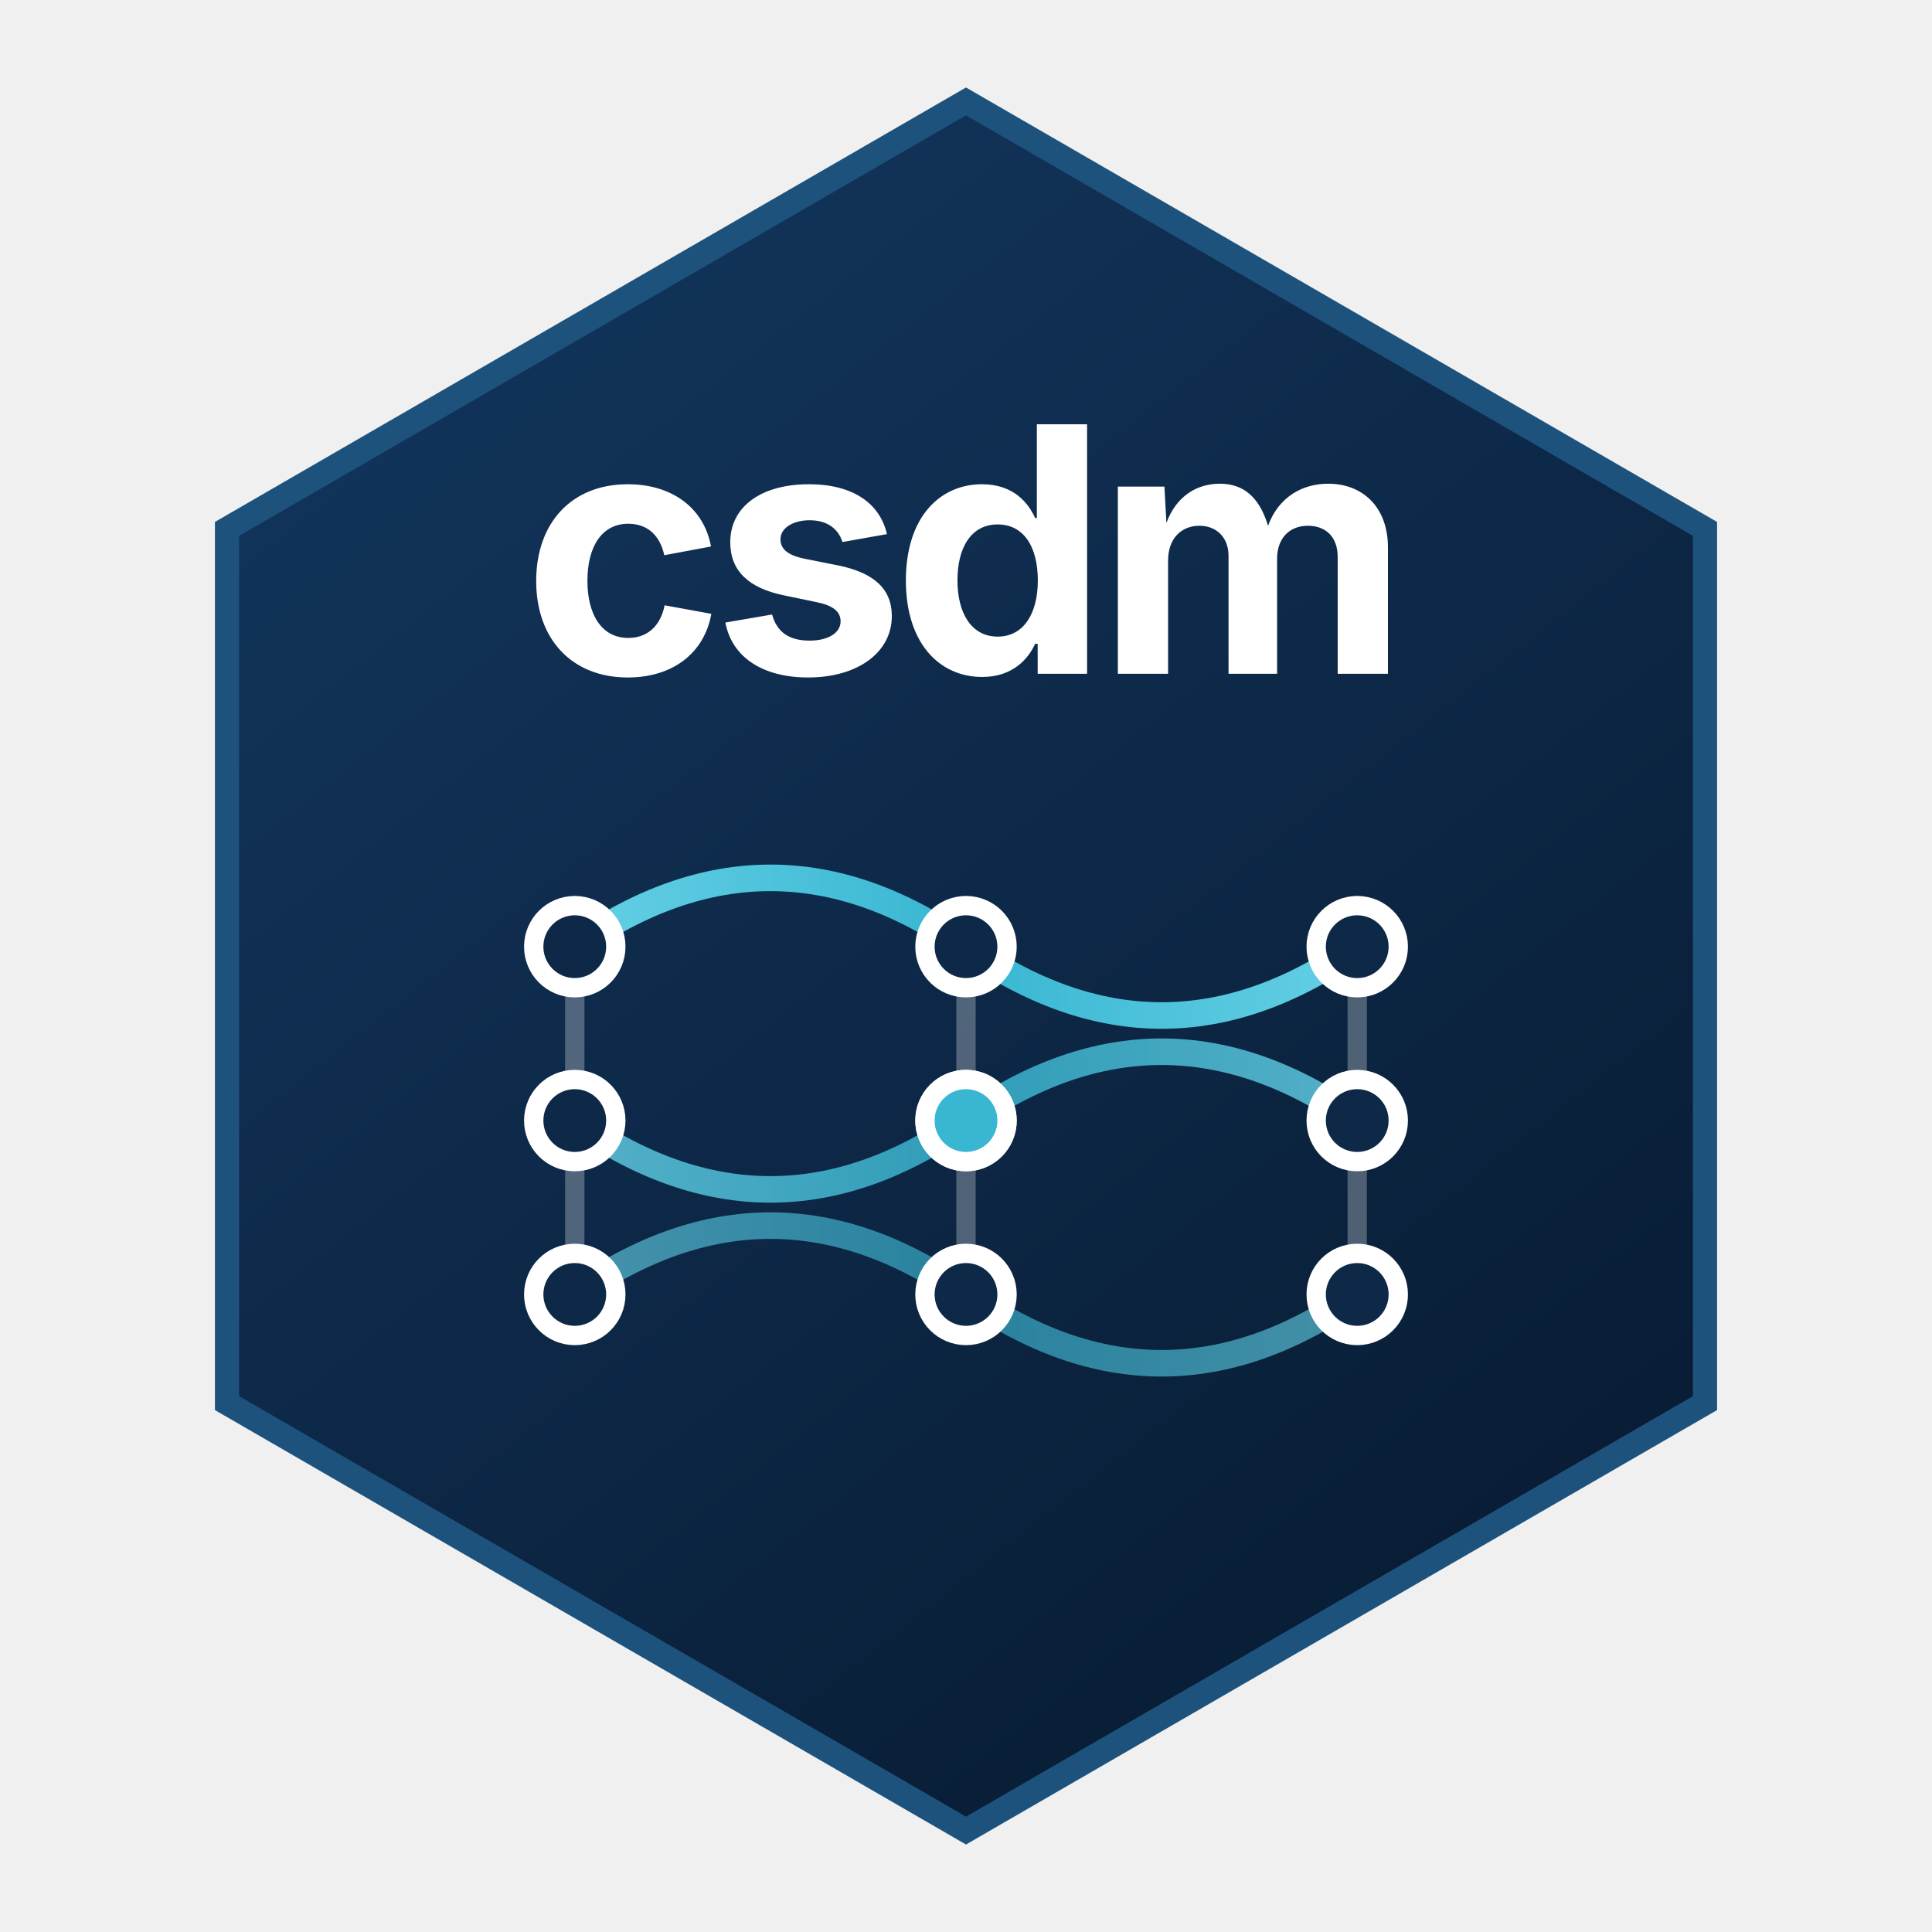
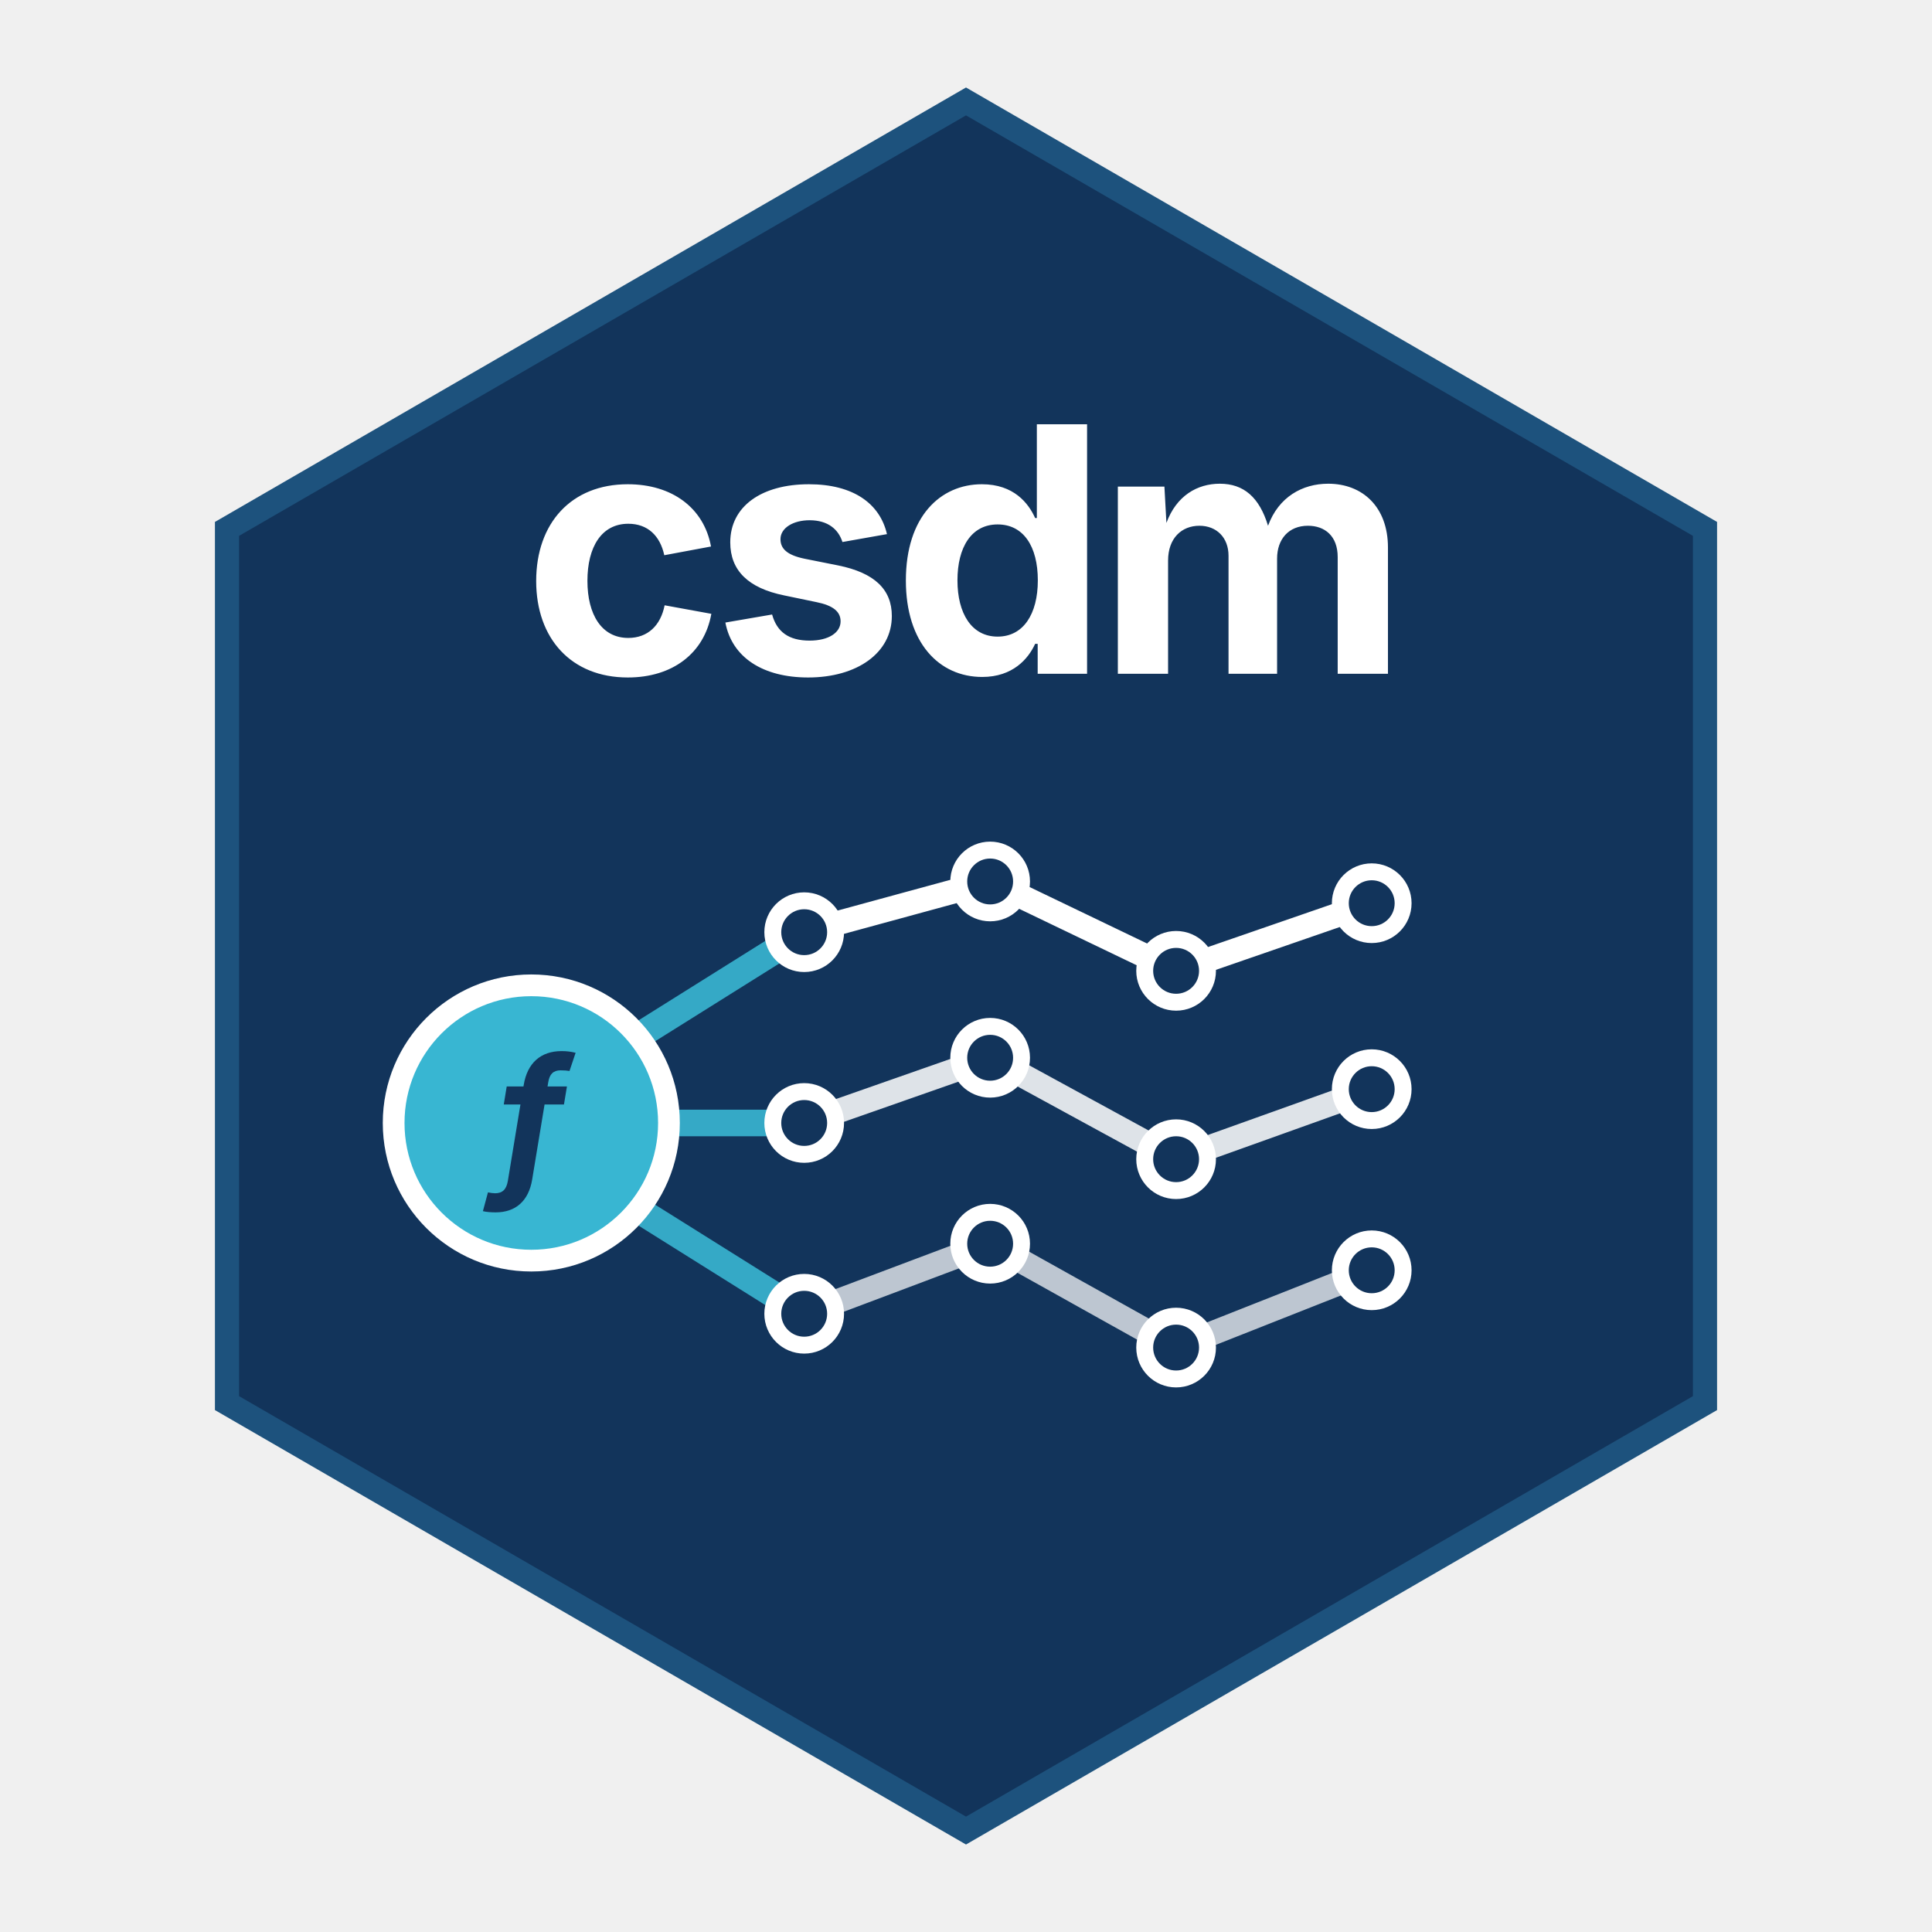
<svg xmlns="http://www.w3.org/2000/svg" width="240" height="240" viewBox="0 0 800 800" role="img" aria-labelledby="logo-title logo-description">
-   <defs>
-     <linearGradient id="background" x1="175" y1="120" x2="625" y2="690" gradientUnits="userSpaceOnUse">
-       <stop offset="0" stop-color="#12345B" />
-       <stop offset="1" stop-color="#081C33" />
-     </linearGradient>
-     <linearGradient id="dependence" x1="220" y1="0" x2="580" y2="0" gradientUnits="userSpaceOnUse">
-       <stop offset="0" stop-color="#69D2E7" />
-       <stop offset="0.5" stop-color="#38B6D2" />
-       <stop offset="1" stop-color="#69D2E7" />
-     </linearGradient>
-   </defs>
-   <path d="M400 42 706 219v362L400 758 94 581V219Z" fill="url(#background)" stroke="#1D527D" stroke-width="10" />
+   <path d="M400 42 706 219v362L400 758 94 581V219Z" fill="#12345B" stroke="#1D527D" stroke-width="10" />
  <text x="400" y="279" fill="#FFFFFF" text-anchor="middle" font-family="Inter, Segoe UI, Helvetica Neue, Arial, sans-serif" font-size="142" font-weight="700" letter-spacing="-5">csdm</text>
  <g aria-hidden="true">
-     <g fill="none" stroke="#FFFFFF" stroke-linecap="round" stroke-width="8" opacity="0.28">
-       <path d="M238 375v177" />
-       <path d="M400 375v177" />
-       <path d="M562 375v177" />
+     <g fill="none" stroke="#38B6D2" stroke-linecap="round" stroke-width="11" opacity="0.9">
+       <path d="M258 433 333 386" />
+       <path d="M270 465h63" />
+       <path d="M258 497 333 544" />
    </g>
-     <g fill="none" stroke="url(#dependence)" stroke-linecap="round" stroke-width="11">
-       <path d="M238 392c54-38 108-38 162 0s108 38 162 0" />
-       <path d="M238 464c54 38 108 38 162 0s108-38 162 0" opacity="0.82" />
-       <path d="M238 536c54-38 108-38 162 0s108 38 162 0" opacity="0.64" />
+     <g fill="none" stroke="#FFFFFF" stroke-linecap="round" stroke-linejoin="round" stroke-width="10">
+       <path d="M333 386 410 365 487 402 568 374" />
+       <path d="M333 465 410 438 487 480 568 451" opacity="0.86" />
+       <path d="M333 544 410 515 487 558 568 526" opacity="0.72" />
    </g>
-     <g fill="#0D2947" stroke="#FFFFFF" stroke-width="8">
-       <circle cx="238" cy="392" r="17" />
-       <circle cx="400" cy="392" r="17" />
-       <circle cx="562" cy="392" r="17" />
-       <circle cx="238" cy="464" r="17" />
-       <circle cx="400" cy="464" r="17" />
-       <circle cx="562" cy="464" r="17" />
-       <circle cx="238" cy="536" r="17" />
-       <circle cx="400" cy="536" r="17" />
-       <circle cx="562" cy="536" r="17" />
+     <g fill="#12345B" stroke="#FFFFFF" stroke-width="7">
+       <circle cx="333" cy="386" r="13" />
+       <circle cx="410" cy="365" r="13" />
+       <circle cx="487" cy="402" r="13" />
+       <circle cx="568" cy="374" r="13" />
+       <circle cx="333" cy="465" r="13" />
+       <circle cx="410" cy="438" r="13" />
+       <circle cx="487" cy="480" r="13" />
+       <circle cx="568" cy="451" r="13" />
+       <circle cx="333" cy="544" r="13" />
+       <circle cx="410" cy="515" r="13" />
+       <circle cx="487" cy="558" r="13" />
+       <circle cx="568" cy="526" r="13" />
    </g>
-     <circle cx="400" cy="464" r="17" fill="#38B6D2" stroke="#FFFFFF" stroke-width="8" />
+     <circle cx="220" cy="465" r="57" fill="#38B6D2" stroke="#FFFFFF" stroke-width="9" />
+     <text x="220" y="487" fill="#12345B" text-anchor="middle" font-family="Inter, Segoe UI, Helvetica Neue, Arial, sans-serif" font-size="68" font-weight="700" font-style="italic">f</text>
  </g>
</svg>
